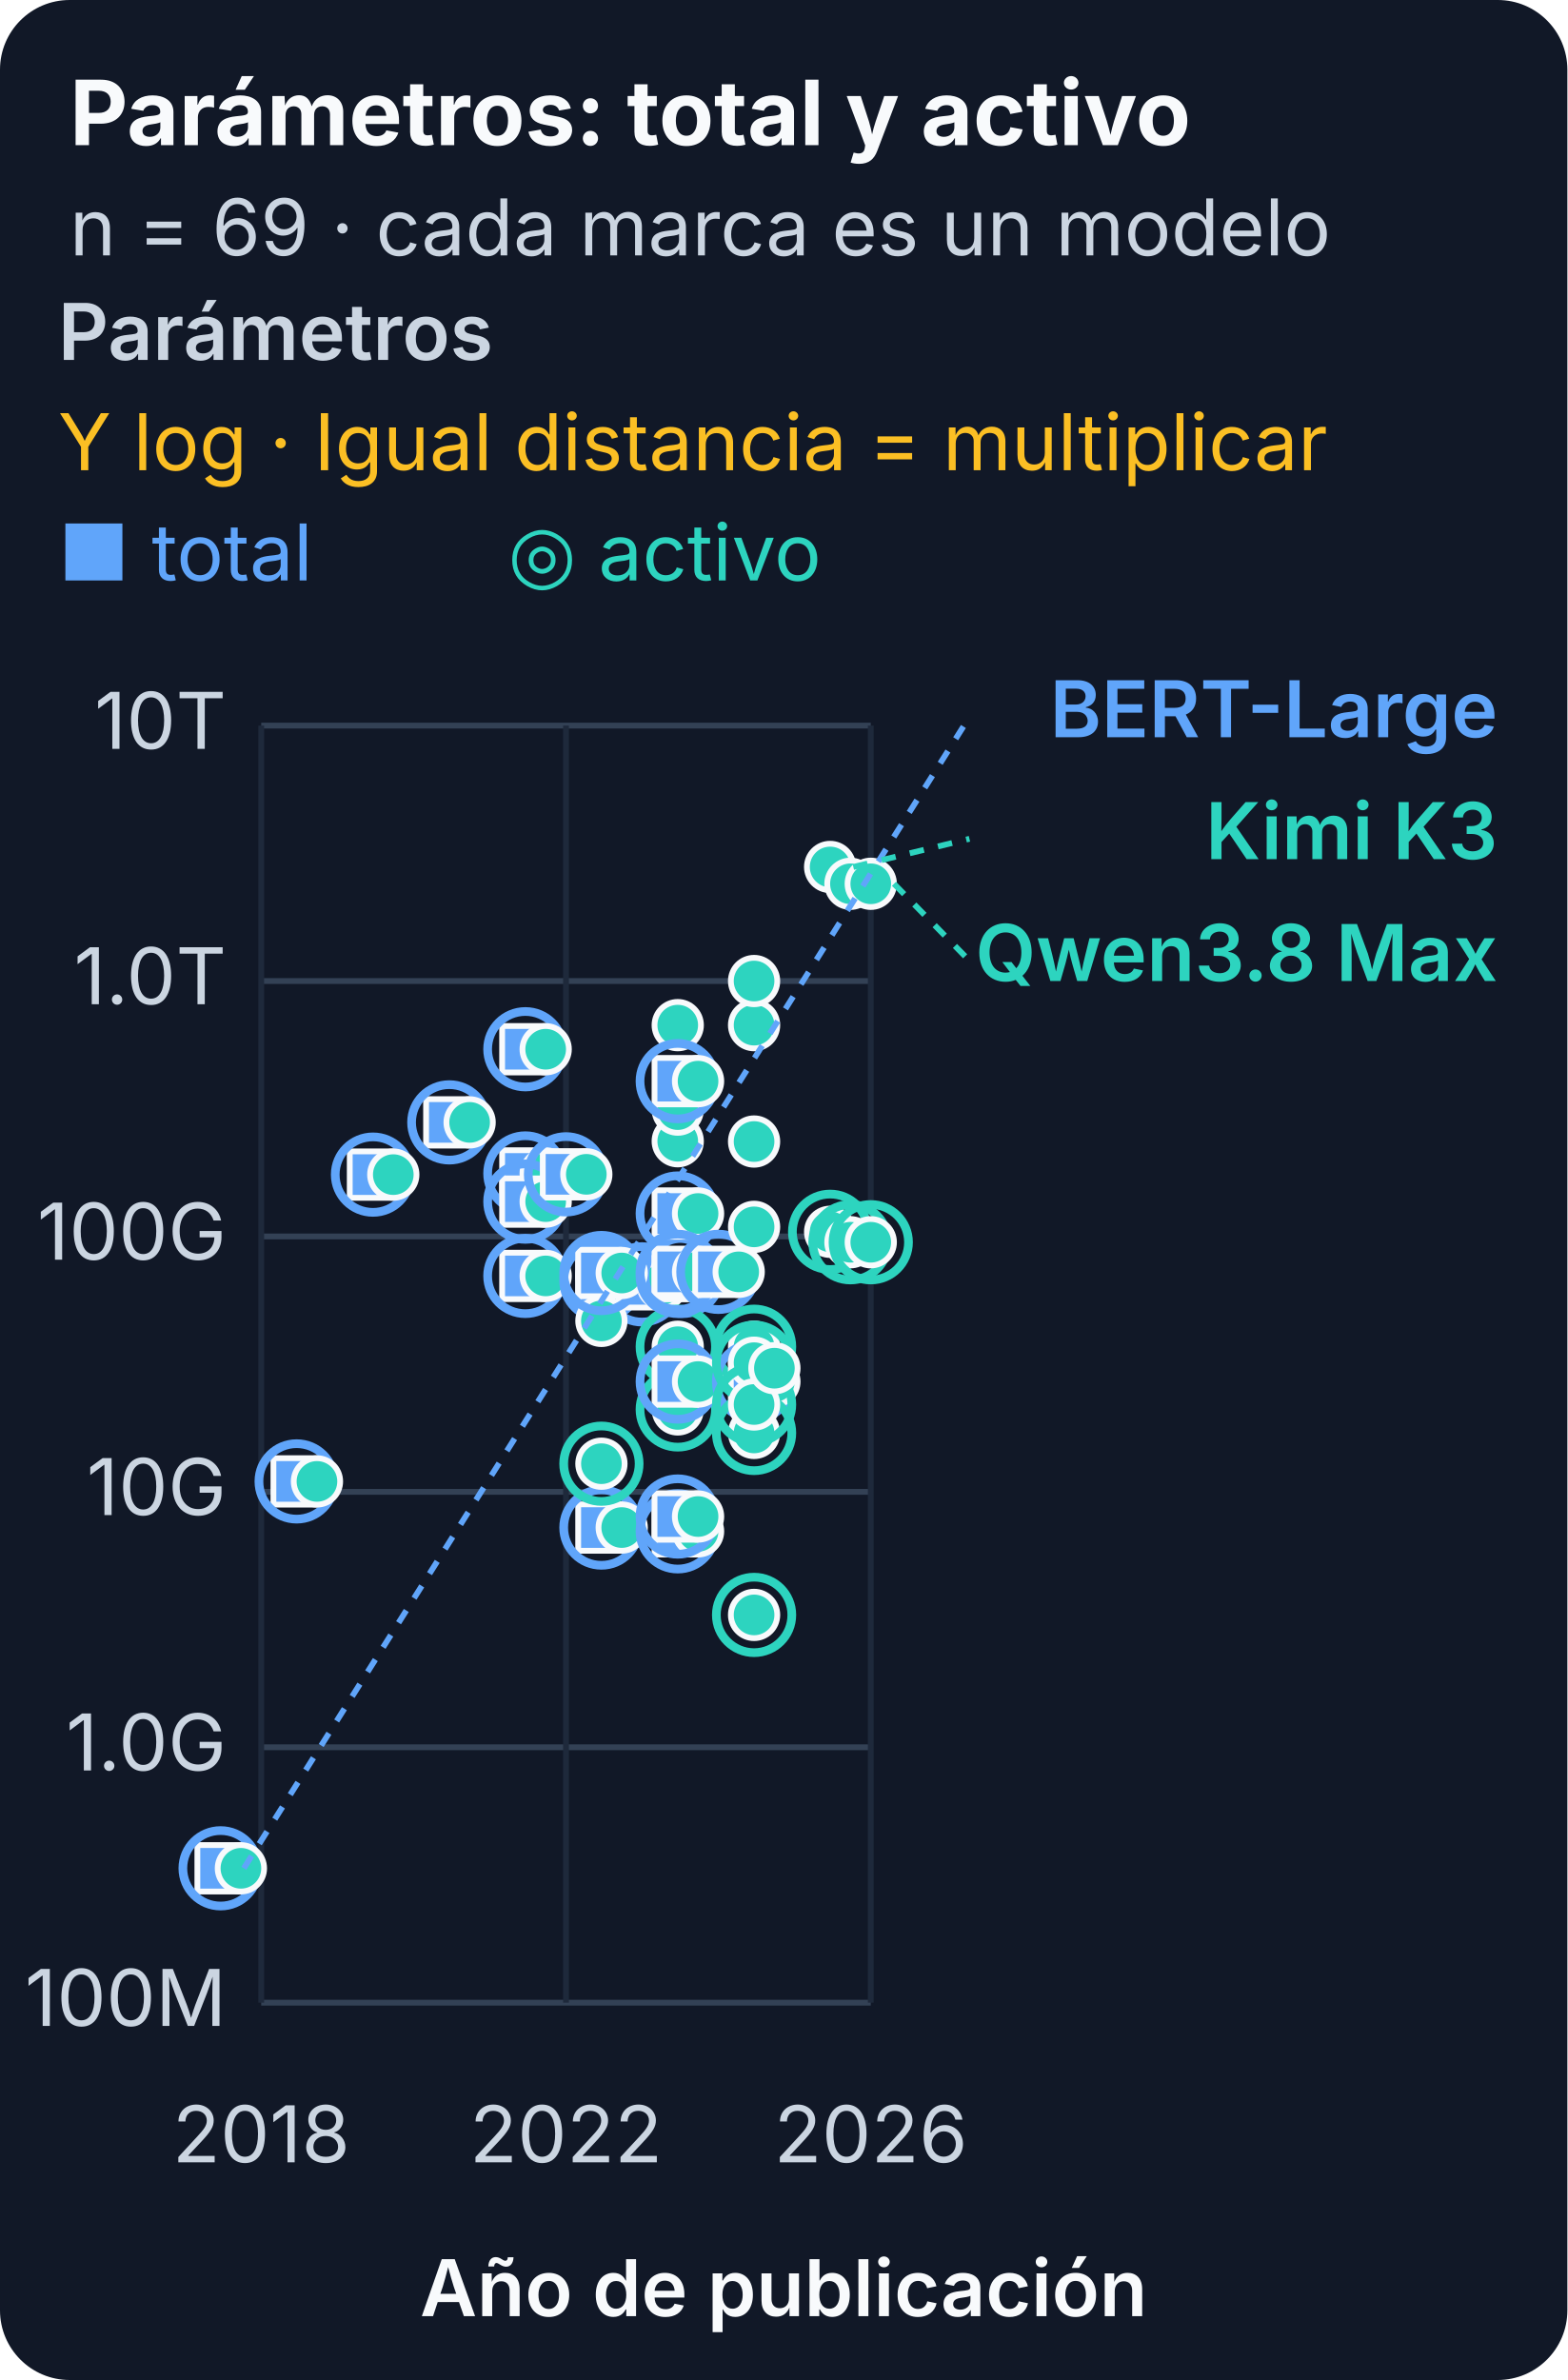
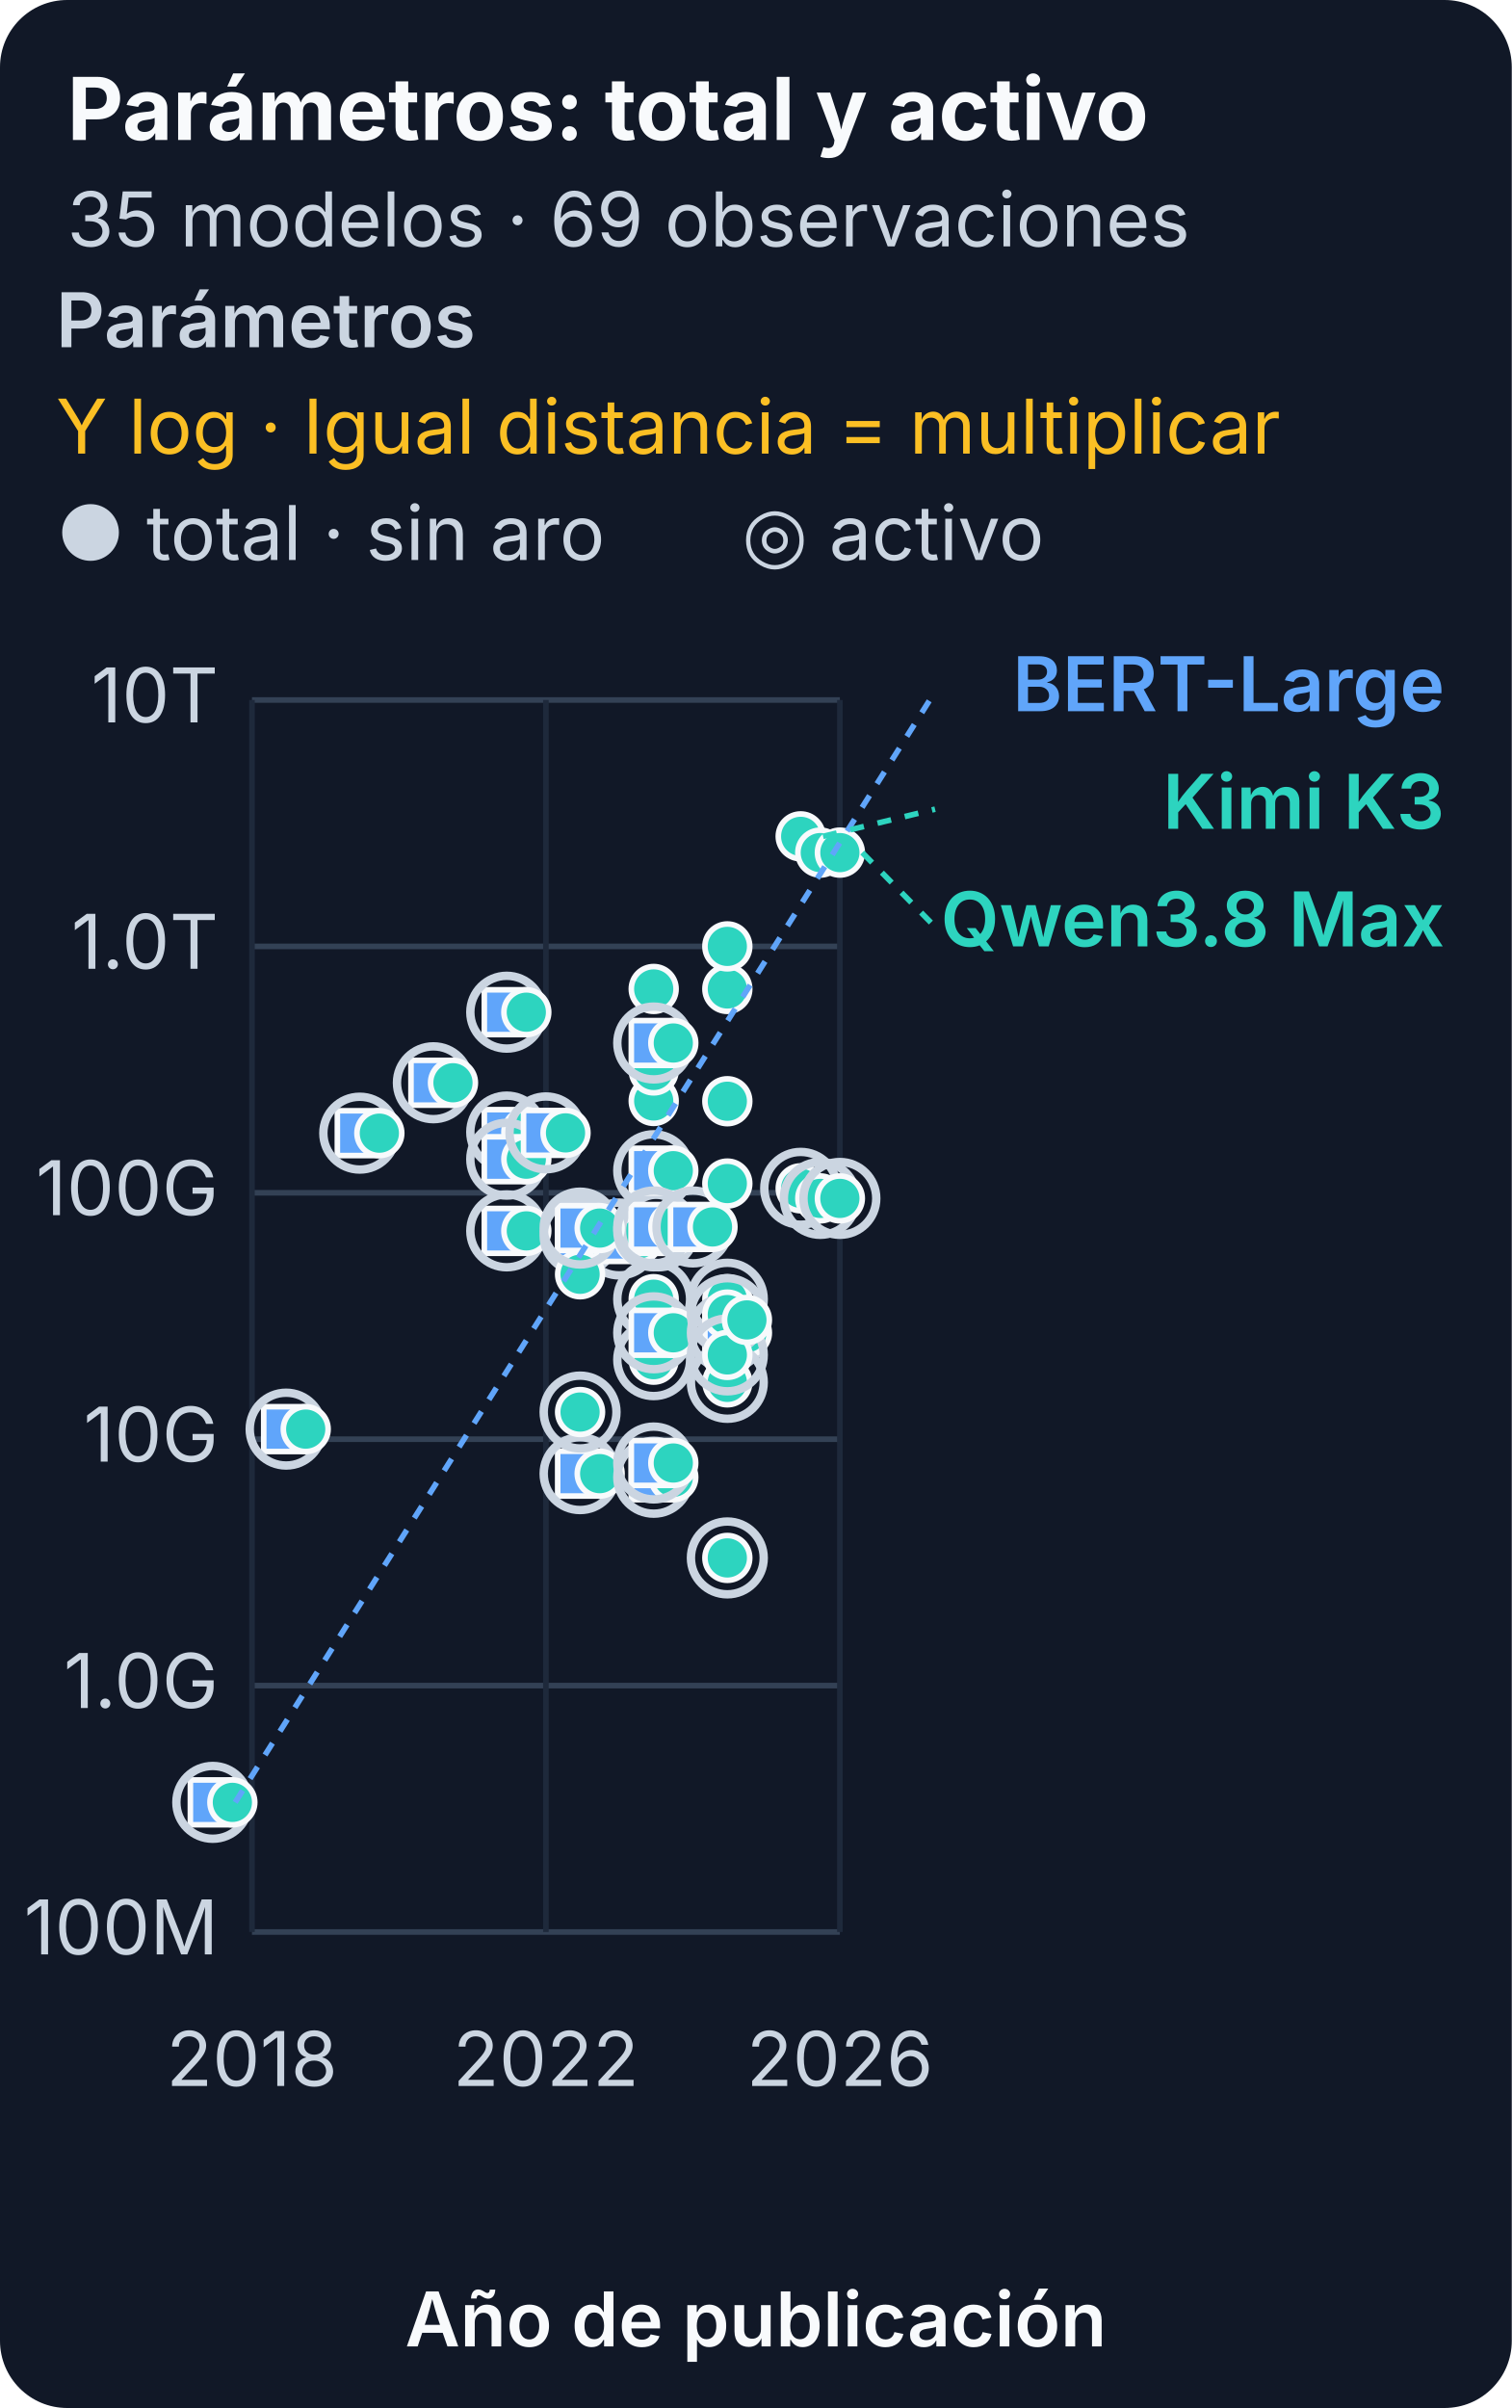
- <svg xmlns="http://www.w3.org/2000/svg" viewBox="0 0 540 820" role="img" aria-labelledby="title desc" style="max-width:100%;height:auto">
-   <rect width="540" height="820" rx="24" fill="#111827" />
+ <svg xmlns="http://www.w3.org/2000/svg" viewBox="0 0 540 860" role="img" aria-labelledby="title desc" style="max-width:100%;height:auto">
+   <rect width="540" height="860" rx="24" fill="#111827" />
  <text x="24" y="50" font-size="31" font-family="system-ui, -apple-system, sans-serif" fill="#f8fafc" text-anchor="start" font-weight="700">Parámetros: total y activo</text>
-   <text x="24" y="88" font-size="27" font-family="system-ui, -apple-system, sans-serif" fill="#cbd5e1" text-anchor="start" font-weight="400">n = 69 · cada marca es un modelo</text>
-   <text x="20" y="200" font-size="27" font-family="system-ui, -apple-system, sans-serif" fill="#60a5fa" text-anchor="start" font-weight="400" data-legend="true" data-series="total">■ total</text>
-   <text x="175" y="200" font-size="27" font-family="system-ui, -apple-system, sans-serif" fill="#2dd4bf" text-anchor="start" font-weight="400" data-legend="true" data-series="active">◎ activo</text>
+   <text x="24" y="88" font-size="27" font-family="system-ui, -apple-system, sans-serif" fill="#cbd5e1" text-anchor="start" font-weight="400">35 modelos · 69 observaciones</text>
+   <text x="20" y="200" font-size="27" font-family="system-ui, -apple-system, sans-serif" fill="#cbd5e1" text-anchor="start" font-weight="400" data-legend="true" data-series="total" data-series-marker="single">● total · sin aro</text>
+   <text x="265" y="200" font-size="27" font-family="system-ui, -apple-system, sans-serif" fill="#cbd5e1" text-anchor="start" font-weight="400" data-legend="true" data-series="active" data-series-marker="outer-ring">◎ activo</text>
  <line x1="90" x2="300" y1="690.0" y2="690.0" stroke="#334155" stroke-width="2" />
  <text x="78" y="698.0" font-size="27" font-family="system-ui, -apple-system, sans-serif" fill="#cbd5e1" text-anchor="end" font-weight="400" data-axis-label="true">100M</text>
  <line x1="90" x2="300" y1="602.0" y2="602.0" stroke="#334155" stroke-width="2" />
  <text x="78" y="610.0" font-size="27" font-family="system-ui, -apple-system, sans-serif" fill="#cbd5e1" text-anchor="end" font-weight="400" data-axis-label="true">1.0G</text>
  <line x1="90" x2="300" y1="514.0" y2="514.0" stroke="#334155" stroke-width="2" />
  <text x="78" y="522.0" font-size="27" font-family="system-ui, -apple-system, sans-serif" fill="#cbd5e1" text-anchor="end" font-weight="400" data-axis-label="true">10G</text>
  <line x1="90" x2="300" y1="426.0" y2="426.0" stroke="#334155" stroke-width="2" />
  <text x="78" y="434.0" font-size="27" font-family="system-ui, -apple-system, sans-serif" fill="#cbd5e1" text-anchor="end" font-weight="400" data-axis-label="true">100G</text>
  <line x1="90" x2="300" y1="338.0" y2="338.0" stroke="#334155" stroke-width="2" />
  <text x="78" y="346.0" font-size="27" font-family="system-ui, -apple-system, sans-serif" fill="#cbd5e1" text-anchor="end" font-weight="400" data-axis-label="true">1.0T</text>
  <line x1="90" x2="300" y1="250.0" y2="250.0" stroke="#334155" stroke-width="2" />
  <text x="78" y="258.0" font-size="27" font-family="system-ui, -apple-system, sans-serif" fill="#cbd5e1" text-anchor="end" font-weight="400" data-axis-label="true">10T</text>
  <line x1="90.0" x2="90.0" y1="250" y2="690" stroke="#1e293b" stroke-width="2" />
  <text x="90.0" y="745" font-size="27" font-family="system-ui, -apple-system, sans-serif" fill="#cbd5e1" text-anchor="middle" font-weight="400" data-axis-label="true">2018</text>
  <line x1="195.0" x2="195.0" y1="250" y2="690" stroke="#1e293b" stroke-width="2" />
  <text x="195.0" y="745" font-size="27" font-family="system-ui, -apple-system, sans-serif" fill="#cbd5e1" text-anchor="middle" font-weight="400" data-axis-label="true">2022</text>
  <line x1="300.0" x2="300.0" y1="250" y2="690" stroke="#1e293b" stroke-width="2" />
  <text x="300.0" y="745" font-size="27" font-family="system-ui, -apple-system, sans-serif" fill="#cbd5e1" text-anchor="middle" font-weight="400" data-axis-label="true">2026</text>
-   <text x="270.0" y="798" font-size="27" font-family="system-ui, -apple-system, sans-serif" fill="#f8fafc" text-anchor="middle" font-weight="600">Año de publicación</text>
+   <text x="270.0" y="838" font-size="27" font-family="system-ui, -apple-system, sans-serif" fill="#f8fafc" text-anchor="middle" font-weight="600">Año de publicación</text>
  <text x="20" y="124" font-size="27" font-family="system-ui, -apple-system, sans-serif" fill="#cbd5e1" text-anchor="start" font-weight="600" data-axis-label="true">Parámetros</text>
  <text x="20" y="162" font-size="27" font-family="system-ui, -apple-system, sans-serif" fill="#fbbf24" text-anchor="start" font-weight="400" data-axis-label="true">Y log · Igual distancia = multiplicar</text>
  <g data-quantitative="true" data-model-id="DM_BERT_LARGE" data-status="DERIVED" data-source-ids="S_DASH_GOOGLE_BERT_REPORT" data-value="336000000" data-unit="parameter_per_token" data-claim-scope="published_parameter_counts" data-marker="square" data-series="active" data-series-marker="outer-ring" aria-label="DM_BERT_LARGE: 336000000 parameter_per_token, DERIVED">
    <rect fill="#60a5fa" stroke="#f8fafc" stroke-width="2" x="68.0" y="635.7" width="16" height="16" />
-     <circle cx="76.0" cy="643.7" r="13" fill="none" stroke="#60a5fa" stroke-width="3" />
+     <circle data-series-ring="true" cx="76.0" cy="643.7" r="13" fill="none" stroke="#cbd5e1" stroke-width="3" />
  </g>
  <g data-quantitative="true" data-model-id="DM_BERT_LARGE" data-status="FACT" data-source-ids="S_DASH_GOOGLE_BERT_REPORT" data-value="336000000" data-unit="parameter" data-claim-scope="published_parameter_counts" data-marker="circle" data-series="total" data-series-marker="single" aria-label="DM_BERT_LARGE: 336000000 parameter, FACT">
    <circle fill="#2dd4bf" stroke="#f8fafc" stroke-width="2" cx="83.0" cy="643.7" r="8" />
  </g>
  <g data-quantitative="true" data-model-id="DM_T5_11B" data-status="DERIVED" data-source-ids="S_DASH_GOOGLE_T5_REPORT" data-value="11000000000" data-unit="parameter_per_token" data-claim-scope="published_parameter_counts" data-marker="square" data-series="active" data-series-marker="outer-ring" aria-label="DM_T5_11B: 11000000000 parameter_per_token, DERIVED">
    <rect fill="#60a5fa" stroke="#f8fafc" stroke-width="2" x="94.2" y="502.4" width="16" height="16" />
-     <circle cx="102.2" cy="510.4" r="13" fill="none" stroke="#60a5fa" stroke-width="3" />
+     <circle data-series-ring="true" cx="102.2" cy="510.4" r="13" fill="none" stroke="#cbd5e1" stroke-width="3" />
  </g>
  <g data-quantitative="true" data-model-id="DM_T5_11B" data-status="FACT" data-source-ids="S_DASH_GOOGLE_T5_REPORT" data-value="11000000000" data-unit="parameter" data-claim-scope="published_parameter_counts" data-marker="circle" data-series="total" data-series-marker="single" aria-label="DM_T5_11B: 11000000000 parameter, FACT">
    <circle fill="#2dd4bf" stroke="#f8fafc" stroke-width="2" cx="109.2" cy="510.4" r="8" />
  </g>
  <g data-quantitative="true" data-model-id="DM_GPT3_175B" data-status="DERIVED" data-source-ids="S_OPENAI_GPT3_PAPER" data-value="174600000000" data-unit="parameter_per_token" data-claim-scope="published_parameter_counts" data-marker="square" data-series="active" data-series-marker="outer-ring" aria-label="DM_GPT3_175B: 174600000000 parameter_per_token, DERIVED">
    <rect fill="#60a5fa" stroke="#f8fafc" stroke-width="2" x="120.5" y="396.7" width="16" height="16" />
-     <circle cx="128.5" cy="404.7" r="13" fill="none" stroke="#60a5fa" stroke-width="3" />
+     <circle data-series-ring="true" cx="128.5" cy="404.7" r="13" fill="none" stroke="#cbd5e1" stroke-width="3" />
  </g>
  <g data-quantitative="true" data-model-id="DM_GPT3_175B" data-status="FACT" data-source-ids="S_OPENAI_GPT3_PAPER" data-value="174600000000" data-unit="parameter" data-claim-scope="published_parameter_counts" data-marker="circle" data-series="total" data-series-marker="single" aria-label="DM_GPT3_175B: 174600000000 parameter, FACT">
    <circle fill="#2dd4bf" stroke="#f8fafc" stroke-width="2" cx="135.5" cy="404.7" r="8" />
  </g>
  <g data-quantitative="true" data-model-id="DM_GOPHER_280B" data-status="DERIVED" data-source-ids="S_DASH_DEEPMIND_GOPHER_REPORT" data-value="280000000000" data-unit="parameter_per_token" data-claim-scope="published_parameter_counts" data-marker="square" data-series="active" data-series-marker="outer-ring" aria-label="DM_GOPHER_280B: 280000000000 parameter_per_token, DERIVED">
    <rect fill="#60a5fa" stroke="#f8fafc" stroke-width="2" x="146.8" y="378.7" width="16" height="16" />
-     <circle cx="154.8" cy="386.7" r="13" fill="none" stroke="#60a5fa" stroke-width="3" />
+     <circle data-series-ring="true" cx="154.8" cy="386.7" r="13" fill="none" stroke="#cbd5e1" stroke-width="3" />
  </g>
  <g data-quantitative="true" data-model-id="DM_GOPHER_280B" data-status="FACT" data-source-ids="S_DASH_DEEPMIND_GOPHER_REPORT" data-value="280000000000" data-unit="parameter" data-claim-scope="published_parameter_counts" data-marker="circle" data-series="total" data-series-marker="single" aria-label="DM_GOPHER_280B: 280000000000 parameter, FACT">
    <circle fill="#2dd4bf" stroke="#f8fafc" stroke-width="2" cx="161.8" cy="386.7" r="8" />
  </g>
  <g data-quantitative="true" data-model-id="DM_BLOOM_176B" data-status="DERIVED" data-source-ids="S_BIGSCIENCE_BLOOM_PAPER" data-value="176247000000" data-unit="parameter_per_token" data-claim-scope="published_parameter_counts" data-marker="square" data-series="active" data-series-marker="outer-ring" aria-label="DM_BLOOM_176B: 176247000000 parameter_per_token, DERIVED">
    <rect fill="#60a5fa" stroke="#f8fafc" stroke-width="2" x="173.0" y="396.3" width="16" height="16" />
-     <circle cx="181.0" cy="404.3" r="13" fill="none" stroke="#60a5fa" stroke-width="3" />
+     <circle data-series-ring="true" cx="181.0" cy="404.3" r="13" fill="none" stroke="#cbd5e1" stroke-width="3" />
  </g>
  <g data-quantitative="true" data-model-id="DM_BLOOM_176B" data-status="FACT" data-source-ids="S_BIGSCIENCE_BLOOM_PAPER" data-value="176247000000" data-unit="parameter" data-claim-scope="published_parameter_counts" data-marker="circle" data-series="total" data-series-marker="single" aria-label="DM_BLOOM_176B: 176247000000 parameter, FACT">
    <circle fill="#2dd4bf" stroke="#f8fafc" stroke-width="2" cx="188.0" cy="404.3" r="8" />
  </g>
  <g data-quantitative="true" data-model-id="DM_CHINCHILLA_70B" data-status="DERIVED" data-source-ids="S_DASH_DEEPMIND_CHINCHILLA_REPORT" data-value="70000000000" data-unit="parameter_per_token" data-claim-scope="published_parameter_counts" data-marker="square" data-series="active" data-series-marker="outer-ring" aria-label="DM_CHINCHILLA_70B: 70000000000 parameter_per_token, DERIVED">
    <rect fill="#60a5fa" stroke="#f8fafc" stroke-width="2" x="173.0" y="431.6" width="16" height="16" />
-     <circle cx="181.0" cy="439.6" r="13" fill="none" stroke="#60a5fa" stroke-width="3" />
+     <circle data-series-ring="true" cx="181.0" cy="439.6" r="13" fill="none" stroke="#cbd5e1" stroke-width="3" />
  </g>
  <g data-quantitative="true" data-model-id="DM_CHINCHILLA_70B" data-status="FACT" data-source-ids="S_DASH_DEEPMIND_CHINCHILLA_REPORT" data-value="70000000000" data-unit="parameter" data-claim-scope="published_parameter_counts" data-marker="circle" data-series="total" data-series-marker="single" aria-label="DM_CHINCHILLA_70B: 70000000000 parameter, FACT">
    <circle fill="#2dd4bf" stroke="#f8fafc" stroke-width="2" cx="188.0" cy="439.6" r="8" />
  </g>
  <g data-quantitative="true" data-model-id="DM_LAMDA_137B" data-status="DERIVED" data-source-ids="S_DASH_GOOGLE_LAMDA_REPORT" data-value="137000000000" data-unit="parameter_per_token" data-claim-scope="published_parameter_counts" data-marker="square" data-series="active" data-series-marker="outer-ring" aria-label="DM_LAMDA_137B: 137000000000 parameter_per_token, DERIVED">
    <rect fill="#60a5fa" stroke="#f8fafc" stroke-width="2" x="173.0" y="406.0" width="16" height="16" />
-     <circle cx="181.0" cy="414.0" r="13" fill="none" stroke="#60a5fa" stroke-width="3" />
+     <circle data-series-ring="true" cx="181.0" cy="414.0" r="13" fill="none" stroke="#cbd5e1" stroke-width="3" />
  </g>
  <g data-quantitative="true" data-model-id="DM_LAMDA_137B" data-status="FACT" data-source-ids="S_DASH_GOOGLE_LAMDA_REPORT" data-value="137000000000" data-unit="parameter" data-claim-scope="published_parameter_counts" data-marker="circle" data-series="total" data-series-marker="single" aria-label="DM_LAMDA_137B: 137000000000 parameter, FACT">
    <circle fill="#2dd4bf" stroke="#f8fafc" stroke-width="2" cx="188.0" cy="414.0" r="8" />
  </g>
  <g data-quantitative="true" data-model-id="DM_OPT_175B" data-status="DERIVED" data-source-ids="S_DASH_META_OPT_REPORT" data-value="175000000000" data-unit="parameter_per_token" data-claim-scope="published_parameter_counts" data-marker="square" data-series="active" data-series-marker="outer-ring" aria-label="DM_OPT_175B: 175000000000 parameter_per_token, DERIVED">
    <rect fill="#60a5fa" stroke="#f8fafc" stroke-width="2" x="187.0" y="396.6" width="16" height="16" />
-     <circle cx="195.0" cy="404.6" r="13" fill="none" stroke="#60a5fa" stroke-width="3" />
+     <circle data-series-ring="true" cx="195.0" cy="404.6" r="13" fill="none" stroke="#cbd5e1" stroke-width="3" />
  </g>
  <g data-quantitative="true" data-model-id="DM_OPT_175B" data-status="FACT" data-source-ids="S_DASH_META_OPT_REPORT" data-value="175000000000" data-unit="parameter" data-claim-scope="published_parameter_counts" data-marker="circle" data-series="total" data-series-marker="single" aria-label="DM_OPT_175B: 175000000000 parameter, FACT">
    <circle fill="#2dd4bf" stroke="#f8fafc" stroke-width="2" cx="202.0" cy="404.6" r="8" />
  </g>
  <g data-quantitative="true" data-model-id="DM_PALM_540B" data-status="DERIVED" data-source-ids="S_GOOGLE_PALM_PAPER" data-value="540350000000" data-unit="parameter_per_token" data-claim-scope="published_parameter_counts" data-marker="square" data-series="active" data-series-marker="outer-ring" aria-label="DM_PALM_540B: 540350000000 parameter_per_token, DERIVED">
    <rect fill="#60a5fa" stroke="#f8fafc" stroke-width="2" x="173.0" y="353.5" width="16" height="16" />
-     <circle cx="181.0" cy="361.5" r="13" fill="none" stroke="#60a5fa" stroke-width="3" />
+     <circle data-series-ring="true" cx="181.0" cy="361.5" r="13" fill="none" stroke="#cbd5e1" stroke-width="3" />
  </g>
  <g data-quantitative="true" data-model-id="DM_PALM_540B" data-status="FACT" data-source-ids="S_GOOGLE_PALM_PAPER" data-value="540350000000" data-unit="parameter" data-claim-scope="published_parameter_counts" data-marker="circle" data-series="total" data-series-marker="single" aria-label="DM_PALM_540B: 540350000000 parameter, FACT">
    <circle fill="#2dd4bf" stroke="#f8fafc" stroke-width="2" cx="188.0" cy="361.5" r="8" />
  </g>
  <g data-quantitative="true" data-model-id="DM_DEEPSEEK_LLM_67B" data-status="DERIVED" data-source-ids="S_DASH_DEEPSEEK_LLM_REPORT" data-value="67000000000" data-unit="parameter_per_token" data-claim-scope="published_parameter_counts" data-marker="square" data-series="active" data-series-marker="outer-ring" aria-label="DM_DEEPSEEK_LLM_67B: 67000000000 parameter_per_token, DERIVED">
    <rect fill="#60a5fa" stroke="#f8fafc" stroke-width="2" x="199.2" y="433.3" width="16" height="16" />
-     <circle cx="207.2" cy="441.3" r="13" fill="none" stroke="#60a5fa" stroke-width="3" />
+     <circle data-series-ring="true" cx="207.2" cy="441.3" r="13" fill="none" stroke="#cbd5e1" stroke-width="3" />
  </g>
  <g data-quantitative="true" data-model-id="DM_DEEPSEEK_LLM_67B" data-status="FACT" data-source-ids="S_DASH_DEEPSEEK_LLM_REPORT" data-value="67000000000" data-unit="parameter" data-claim-scope="published_parameter_counts" data-marker="circle" data-series="total" data-series-marker="single" aria-label="DM_DEEPSEEK_LLM_67B: 67000000000 parameter, FACT">
    <circle fill="#2dd4bf" stroke="#f8fafc" stroke-width="2" cx="214.2" cy="441.3" r="8" />
  </g>
  <g data-quantitative="true" data-model-id="DM_LLAMA1_65B" data-status="DERIVED" data-source-ids="S_DASH_META_LLAMA1_REPORT" data-value="65000000000" data-unit="parameter_per_token" data-claim-scope="published_parameter_counts" data-marker="square" data-series="active" data-series-marker="outer-ring" aria-label="DM_LLAMA1_65B: 65000000000 parameter_per_token, DERIVED">
    <rect fill="#60a5fa" stroke="#f8fafc" stroke-width="2" x="213.2" y="434.5" width="16" height="16" />
-     <circle cx="221.2" cy="442.5" r="13" fill="none" stroke="#60a5fa" stroke-width="3" />
+     <circle data-series-ring="true" cx="221.2" cy="442.5" r="13" fill="none" stroke="#cbd5e1" stroke-width="3" />
  </g>
  <g data-quantitative="true" data-model-id="DM_LLAMA1_65B" data-status="FACT" data-source-ids="S_DASH_META_LLAMA1_REPORT" data-value="65000000000" data-unit="parameter" data-claim-scope="published_parameter_counts" data-marker="circle" data-series="total" data-series-marker="single" aria-label="DM_LLAMA1_65B: 65000000000 parameter, FACT">
    <circle fill="#2dd4bf" stroke="#f8fafc" stroke-width="2" cx="228.2" cy="442.5" r="8" />
  </g>
  <g data-quantitative="true" data-model-id="DM_LLAMA2_70B" data-status="DERIVED" data-source-ids="S_DASH_META_LLAMA2_REPORT" data-value="70000000000" data-unit="parameter_per_token" data-claim-scope="published_parameter_counts" data-marker="square" data-series="active" data-series-marker="outer-ring" aria-label="DM_LLAMA2_70B: 70000000000 parameter_per_token, DERIVED">
    <rect fill="#60a5fa" stroke="#f8fafc" stroke-width="2" x="227.2" y="431.6" width="16" height="16" />
-     <circle cx="235.2" cy="439.6" r="13" fill="none" stroke="#60a5fa" stroke-width="3" />
+     <circle data-series-ring="true" cx="235.2" cy="439.6" r="13" fill="none" stroke="#cbd5e1" stroke-width="3" />
  </g>
  <g data-quantitative="true" data-model-id="DM_LLAMA2_70B" data-status="FACT" data-source-ids="S_DASH_META_LLAMA2_REPORT" data-value="70000000000" data-unit="parameter" data-claim-scope="published_parameter_counts" data-marker="circle" data-series="total" data-series-marker="single" aria-label="DM_LLAMA2_70B: 70000000000 parameter, FACT">
    <circle fill="#2dd4bf" stroke="#f8fafc" stroke-width="2" cx="207.2" cy="439.6" r="8" />
  </g>
  <g data-quantitative="true" data-model-id="DM_MISTRAL_7B_V01" data-status="DERIVED" data-source-ids="S_DASH_MISTRAL7_REPORT" data-value="7241732096" data-unit="parameter_per_token" data-claim-scope="published_parameter_counts" data-marker="square" data-series="active" data-series-marker="outer-ring" aria-label="DM_MISTRAL_7B_V01: 7241732096 parameter_per_token, DERIVED">
    <rect fill="#60a5fa" stroke="#f8fafc" stroke-width="2" x="199.2" y="518.3" width="16" height="16" />
-     <circle cx="207.2" cy="526.3" r="13" fill="none" stroke="#60a5fa" stroke-width="3" />
+     <circle data-series-ring="true" cx="207.2" cy="526.3" r="13" fill="none" stroke="#cbd5e1" stroke-width="3" />
  </g>
  <g data-quantitative="true" data-model-id="DM_MISTRAL_7B_V01" data-status="FACT" data-source-ids="S_DASH_MISTRAL7_REPORT" data-value="7241732096" data-unit="parameter" data-claim-scope="published_parameter_counts" data-marker="circle" data-series="total" data-series-marker="single" aria-label="DM_MISTRAL_7B_V01: 7241732096 parameter, FACT">
    <circle fill="#2dd4bf" stroke="#f8fafc" stroke-width="2" cx="214.2" cy="526.3" r="8" />
  </g>
  <g data-quantitative="true" data-model-id="DM_MIXTRAL_8X7B" data-status="FACT" data-source-ids="S_DASH_MIXTRAL_REPORT" data-value="12900000000" data-unit="parameter_per_token" data-claim-scope="published_parameter_counts" data-marker="circle" data-series="active" data-series-marker="outer-ring" aria-label="DM_MIXTRAL_8X7B: 12900000000 parameter_per_token, FACT">
    <circle fill="#2dd4bf" stroke="#f8fafc" stroke-width="2" cx="207.2" cy="504.3" r="8" />
-     <circle cx="207.2" cy="504.3" r="13" fill="none" stroke="#2dd4bf" stroke-width="3" />
+     <circle data-series-ring="true" cx="207.2" cy="504.3" r="13" fill="none" stroke="#cbd5e1" stroke-width="3" />
  </g>
  <g data-quantitative="true" data-model-id="DM_MIXTRAL_8X7B" data-status="FACT" data-source-ids="S_DASH_MIXTRAL_REPORT" data-value="46702792704" data-unit="parameter" data-claim-scope="published_parameter_counts" data-marker="circle" data-series="total" data-series-marker="single" aria-label="DM_MIXTRAL_8X7B: 46702792704 parameter, FACT">
    <circle fill="#2dd4bf" stroke="#f8fafc" stroke-width="2" cx="207.2" cy="455.1" r="8" />
  </g>
  <g data-quantitative="true" data-model-id="DM_QWEN_72B" data-status="DERIVED" data-source-ids="S_DASH_QWEN_REPORT" data-value="72000000000" data-unit="parameter_per_token" data-claim-scope="published_parameter_counts" data-marker="square" data-series="active" data-series-marker="outer-ring" aria-label="DM_QWEN_72B: 72000000000 parameter_per_token, DERIVED">
    <rect fill="#60a5fa" stroke="#f8fafc" stroke-width="2" x="199.2" y="430.6" width="16" height="16" />
-     <circle cx="207.2" cy="438.6" r="13" fill="none" stroke="#60a5fa" stroke-width="3" />
+     <circle data-series-ring="true" cx="207.2" cy="438.6" r="13" fill="none" stroke="#cbd5e1" stroke-width="3" />
  </g>
  <g data-quantitative="true" data-model-id="DM_QWEN_72B" data-status="FACT" data-source-ids="S_DASH_QWEN_REPORT" data-value="72000000000" data-unit="parameter" data-claim-scope="published_parameter_counts" data-marker="circle" data-series="total" data-series-marker="single" aria-label="DM_QWEN_72B: 72000000000 parameter, FACT">
    <circle fill="#2dd4bf" stroke="#f8fafc" stroke-width="2" cx="214.2" cy="438.6" r="8" />
  </g>
  <g data-quantitative="true" data-model-id="DM_DEEPSEEK_V2" data-status="FACT" data-source-ids="S_DASH_DEEPSEEK_V2_REPORT" data-value="21000000000" data-unit="parameter_per_token" data-claim-scope="published_parameter_counts" data-marker="circle" data-series="active" data-series-marker="outer-ring" aria-label="DM_DEEPSEEK_V2: 21000000000 parameter_per_token, FACT">
    <circle fill="#2dd4bf" stroke="#f8fafc" stroke-width="2" cx="233.5" cy="485.6" r="8" />
-     <circle cx="233.5" cy="485.6" r="13" fill="none" stroke="#2dd4bf" stroke-width="3" />
+     <circle data-series-ring="true" cx="233.5" cy="485.6" r="13" fill="none" stroke="#cbd5e1" stroke-width="3" />
  </g>
  <g data-quantitative="true" data-model-id="DM_DEEPSEEK_V2" data-status="FACT" data-source-ids="S_DASH_DEEPSEEK_V2_REPORT" data-value="236000000000" data-unit="parameter" data-claim-scope="published_parameter_counts" data-marker="circle" data-series="total" data-series-marker="single" aria-label="DM_DEEPSEEK_V2: 236000000000 parameter, FACT">
    <circle fill="#2dd4bf" stroke="#f8fafc" stroke-width="2" cx="233.5" cy="393.2" r="8" />
  </g>
  <g data-quantitative="true" data-model-id="DM_DEEPSEEK_V3" data-status="FACT" data-source-ids="S_DEEPSEEK_V3_PAPER" data-value="37000000000" data-unit="parameter_per_token" data-claim-scope="published_parameter_counts" data-marker="circle" data-series="active" data-series-marker="outer-ring" aria-label="DM_DEEPSEEK_V3: 37000000000 parameter_per_token, FACT">
    <circle fill="#2dd4bf" stroke="#f8fafc" stroke-width="2" cx="233.5" cy="464.0" r="8" />
-     <circle cx="233.5" cy="464.0" r="13" fill="none" stroke="#2dd4bf" stroke-width="3" />
+     <circle data-series-ring="true" cx="233.5" cy="464.0" r="13" fill="none" stroke="#cbd5e1" stroke-width="3" />
  </g>
  <g data-quantitative="true" data-model-id="DM_DEEPSEEK_V3" data-status="FACT" data-source-ids="S_DEEPSEEK_V3_PAPER" data-value="671000000000" data-unit="parameter" data-claim-scope="published_parameter_counts" data-marker="circle" data-series="total" data-series-marker="single" aria-label="DM_DEEPSEEK_V3: 671000000000 parameter, FACT">
    <circle fill="#2dd4bf" stroke="#f8fafc" stroke-width="2" cx="233.5" cy="353.2" r="8" />
  </g>
  <g data-quantitative="true" data-model-id="DM_GEMMA2_27B" data-status="DERIVED" data-source-ids="S_DASH_GOOGLE_GEMMA2_REPORT" data-value="27000000000" data-unit="parameter_per_token" data-claim-scope="published_parameter_counts" data-marker="square" data-series="active" data-series-marker="outer-ring" aria-label="DM_GEMMA2_27B: 27000000000 parameter_per_token, DERIVED">
    <rect fill="#60a5fa" stroke="#f8fafc" stroke-width="2" x="225.5" y="468.0" width="16" height="16" />
-     <circle cx="233.5" cy="476.0" r="13" fill="none" stroke="#60a5fa" stroke-width="3" />
+     <circle data-series-ring="true" cx="233.5" cy="476.0" r="13" fill="none" stroke="#cbd5e1" stroke-width="3" />
  </g>
  <g data-quantitative="true" data-model-id="DM_GEMMA2_27B" data-status="FACT" data-source-ids="S_DASH_GOOGLE_GEMMA2_REPORT" data-value="27000000000" data-unit="parameter" data-claim-scope="published_parameter_counts" data-marker="circle" data-series="total" data-series-marker="single" aria-label="DM_GEMMA2_27B: 27000000000 parameter, FACT">
    <circle fill="#2dd4bf" stroke="#f8fafc" stroke-width="2" cx="240.5" cy="476.0" r="8" />
  </g>
  <g data-quantitative="true" data-model-id="DM_GEMMA_7B" data-status="DERIVED" data-source-ids="S_DASH_GOOGLE_GEMMA1_CARD" data-value="7000000000" data-unit="parameter_per_token" data-claim-scope="published_parameter_counts" data-marker="square" data-series="active" data-series-marker="outer-ring" aria-label="DM_GEMMA_7B: 7000000000 parameter_per_token, DERIVED">
    <rect fill="#60a5fa" stroke="#f8fafc" stroke-width="2" x="225.5" y="519.6" width="16" height="16" />
-     <circle cx="233.5" cy="527.6" r="13" fill="none" stroke="#60a5fa" stroke-width="3" />
+     <circle data-series-ring="true" cx="233.5" cy="527.6" r="13" fill="none" stroke="#cbd5e1" stroke-width="3" />
  </g>
  <g data-quantitative="true" data-model-id="DM_GEMMA_7B" data-status="FACT" data-source-ids="S_DASH_GOOGLE_GEMMA1_CARD" data-value="7000000000" data-unit="parameter" data-claim-scope="published_parameter_counts" data-marker="circle" data-series="total" data-series-marker="single" aria-label="DM_GEMMA_7B: 7000000000 parameter, FACT">
    <circle fill="#2dd4bf" stroke="#f8fafc" stroke-width="2" cx="240.5" cy="527.6" r="8" />
  </g>
  <g data-quantitative="true" data-model-id="DM_GROK1" data-status="FACT" data-source-ids="S_DASH_XAI_GROK1_REPO" data-value="314000000000" data-unit="parameter" data-claim-scope="published_parameter_counts" data-marker="circle" data-series="total" data-series-marker="single" aria-label="DM_GROK1: 314000000000 parameter, FACT">
    <circle fill="#2dd4bf" stroke="#f8fafc" stroke-width="2" cx="233.5" cy="382.3" r="8" />
  </g>
  <g data-quantitative="true" data-model-id="DM_LLAMA31_405B" data-status="DERIVED" data-source-ids="S_META_LLAMA31_PAPER" data-value="405000000000" data-unit="parameter_per_token" data-claim-scope="published_parameter_counts" data-marker="square" data-series="active" data-series-marker="outer-ring" aria-label="DM_LLAMA31_405B: 405000000000 parameter_per_token, DERIVED">
    <rect fill="#60a5fa" stroke="#f8fafc" stroke-width="2" x="225.5" y="364.5" width="16" height="16" />
-     <circle cx="233.5" cy="372.5" r="13" fill="none" stroke="#60a5fa" stroke-width="3" />
+     <circle data-series-ring="true" cx="233.5" cy="372.5" r="13" fill="none" stroke="#cbd5e1" stroke-width="3" />
  </g>
  <g data-quantitative="true" data-model-id="DM_LLAMA31_405B" data-status="FACT" data-source-ids="S_META_LLAMA31_PAPER" data-value="405000000000" data-unit="parameter" data-claim-scope="published_parameter_counts" data-marker="circle" data-series="total" data-series-marker="single" aria-label="DM_LLAMA31_405B: 405000000000 parameter, FACT">
    <circle fill="#2dd4bf" stroke="#f8fafc" stroke-width="2" cx="240.5" cy="372.5" r="8" />
  </g>
  <g data-quantitative="true" data-model-id="DM_LLAMA31_70B" data-status="DERIVED" data-source-ids="S_META_LLAMA31_PAPER" data-value="70000000000" data-unit="parameter_per_token" data-claim-scope="published_parameter_counts" data-marker="square" data-series="active" data-series-marker="outer-ring" aria-label="DM_LLAMA31_70B: 70000000000 parameter_per_token, DERIVED">
    <rect fill="#60a5fa" stroke="#f8fafc" stroke-width="2" x="225.5" y="431.6" width="16" height="16" />
-     <circle cx="233.5" cy="439.6" r="13" fill="none" stroke="#60a5fa" stroke-width="3" />
+     <circle data-series-ring="true" cx="233.5" cy="439.6" r="13" fill="none" stroke="#cbd5e1" stroke-width="3" />
  </g>
  <g data-quantitative="true" data-model-id="DM_LLAMA31_70B" data-status="FACT" data-source-ids="S_META_LLAMA31_PAPER" data-value="70000000000" data-unit="parameter" data-claim-scope="published_parameter_counts" data-marker="circle" data-series="total" data-series-marker="single" aria-label="DM_LLAMA31_70B: 70000000000 parameter, FACT">
    <circle fill="#2dd4bf" stroke="#f8fafc" stroke-width="2" cx="240.5" cy="439.6" r="8" />
  </g>
  <g data-quantitative="true" data-model-id="DM_LLAMA31_8B" data-status="DERIVED" data-source-ids="S_META_LLAMA31_PAPER" data-value="8000000000" data-unit="parameter_per_token" data-claim-scope="published_parameter_counts" data-marker="square" data-series="active" data-series-marker="outer-ring" aria-label="DM_LLAMA31_8B: 8000000000 parameter_per_token, DERIVED">
    <rect fill="#60a5fa" stroke="#f8fafc" stroke-width="2" x="225.5" y="514.5" width="16" height="16" />
-     <circle cx="233.5" cy="522.5" r="13" fill="none" stroke="#60a5fa" stroke-width="3" />
+     <circle data-series-ring="true" cx="233.5" cy="522.5" r="13" fill="none" stroke="#cbd5e1" stroke-width="3" />
  </g>
  <g data-quantitative="true" data-model-id="DM_LLAMA31_8B" data-status="FACT" data-source-ids="S_META_LLAMA31_PAPER" data-value="8000000000" data-unit="parameter" data-claim-scope="published_parameter_counts" data-marker="circle" data-series="total" data-series-marker="single" aria-label="DM_LLAMA31_8B: 8000000000 parameter, FACT">
    <circle fill="#2dd4bf" stroke="#f8fafc" stroke-width="2" cx="240.5" cy="522.5" r="8" />
  </g>
  <g data-quantitative="true" data-model-id="DM_MISTRAL_LARGE2_2407" data-status="DERIVED" data-source-ids="S_DASH_MISTRAL_LARGE2_CARD" data-value="123000000000" data-unit="parameter_per_token" data-claim-scope="published_parameter_counts" data-marker="square" data-series="active" data-series-marker="outer-ring" aria-label="DM_MISTRAL_LARGE2_2407: 123000000000 parameter_per_token, DERIVED">
    <rect fill="#60a5fa" stroke="#f8fafc" stroke-width="2" x="225.5" y="410.1" width="16" height="16" />
-     <circle cx="233.5" cy="418.1" r="13" fill="none" stroke="#60a5fa" stroke-width="3" />
+     <circle data-series-ring="true" cx="233.5" cy="418.1" r="13" fill="none" stroke="#cbd5e1" stroke-width="3" />
  </g>
  <g data-quantitative="true" data-model-id="DM_MISTRAL_LARGE2_2407" data-status="FACT" data-source-ids="S_DASH_MISTRAL_LARGE2_CARD" data-value="123000000000" data-unit="parameter" data-claim-scope="published_parameter_counts" data-marker="circle" data-series="total" data-series-marker="single" aria-label="DM_MISTRAL_LARGE2_2407: 123000000000 parameter, FACT">
    <circle fill="#2dd4bf" stroke="#f8fafc" stroke-width="2" cx="240.5" cy="418.1" r="8" />
  </g>
  <g data-quantitative="true" data-model-id="DM_QWEN25_72B" data-status="DERIVED" data-source-ids="S_DASH_QWEN25_REPORT" data-value="72700000000" data-unit="parameter_per_token" data-claim-scope="published_parameter_counts" data-marker="square" data-series="active" data-series-marker="outer-ring" aria-label="DM_QWEN25_72B: 72700000000 parameter_per_token, DERIVED">
    <rect fill="#60a5fa" stroke="#f8fafc" stroke-width="2" x="225.5" y="430.2" width="16" height="16" />
-     <circle cx="233.5" cy="438.2" r="13" fill="none" stroke="#60a5fa" stroke-width="3" />
+     <circle data-series-ring="true" cx="233.5" cy="438.2" r="13" fill="none" stroke="#cbd5e1" stroke-width="3" />
  </g>
  <g data-quantitative="true" data-model-id="DM_QWEN25_72B" data-status="FACT" data-source-ids="S_DASH_QWEN25_REPORT" data-value="72700000000" data-unit="parameter" data-claim-scope="published_parameter_counts" data-marker="circle" data-series="total" data-series-marker="single" aria-label="DM_QWEN25_72B: 72700000000 parameter, FACT">
    <circle fill="#2dd4bf" stroke="#f8fafc" stroke-width="2" cx="240.5" cy="438.2" r="8" />
  </g>
  <g data-quantitative="true" data-model-id="DM_QWEN2_72B" data-status="DERIVED" data-source-ids="S_DASH_QWEN2_REPORT" data-value="72710000000" data-unit="parameter_per_token" data-claim-scope="published_parameter_counts" data-marker="square" data-series="active" data-series-marker="outer-ring" aria-label="DM_QWEN2_72B: 72710000000 parameter_per_token, DERIVED">
    <rect fill="#60a5fa" stroke="#f8fafc" stroke-width="2" x="239.5" y="430.2" width="16" height="16" />
-     <circle cx="247.5" cy="438.2" r="13" fill="none" stroke="#60a5fa" stroke-width="3" />
+     <circle data-series-ring="true" cx="247.5" cy="438.2" r="13" fill="none" stroke="#cbd5e1" stroke-width="3" />
  </g>
  <g data-quantitative="true" data-model-id="DM_QWEN2_72B" data-status="FACT" data-source-ids="S_DASH_QWEN2_REPORT" data-value="72710000000" data-unit="parameter" data-claim-scope="published_parameter_counts" data-marker="circle" data-series="total" data-series-marker="single" aria-label="DM_QWEN2_72B: 72710000000 parameter, FACT">
    <circle fill="#2dd4bf" stroke="#f8fafc" stroke-width="2" cx="254.5" cy="438.2" r="8" />
  </g>
  <g data-quantitative="true" data-model-id="DM_DEEPSEEK_R1" data-status="FACT" data-source-ids="S_DASH_DEEPSEEK_R1_REPORT" data-value="37000000000" data-unit="parameter_per_token" data-claim-scope="published_parameter_counts" data-marker="circle" data-series="active" data-series-marker="outer-ring" aria-label="DM_DEEPSEEK_R1: 37000000000 parameter_per_token, FACT">
    <circle fill="#2dd4bf" stroke="#f8fafc" stroke-width="2" cx="259.8" cy="464.0" r="8" />
-     <circle cx="259.8" cy="464.0" r="13" fill="none" stroke="#2dd4bf" stroke-width="3" />
+     <circle data-series-ring="true" cx="259.8" cy="464.0" r="13" fill="none" stroke="#cbd5e1" stroke-width="3" />
  </g>
  <g data-quantitative="true" data-model-id="DM_DEEPSEEK_R1" data-status="FACT" data-source-ids="S_DASH_DEEPSEEK_R1_REPORT" data-value="671000000000" data-unit="parameter" data-claim-scope="published_parameter_counts" data-marker="circle" data-series="total" data-series-marker="single" aria-label="DM_DEEPSEEK_R1: 671000000000 parameter, FACT">
    <circle fill="#2dd4bf" stroke="#f8fafc" stroke-width="2" cx="259.8" cy="353.2" r="8" />
  </g>
  <g data-quantitative="true" data-model-id="DM_GEMMA3_27B" data-status="DERIVED" data-source-ids="S_DASH_GOOGLE_GEMMA3_REPORT" data-value="27000000000" data-unit="parameter_per_token" data-claim-scope="published_parameter_counts" data-marker="square" data-series="active" data-series-marker="outer-ring" aria-label="DM_GEMMA3_27B: 27000000000 parameter_per_token, DERIVED">
    <rect fill="#60a5fa" stroke="#f8fafc" stroke-width="2" x="251.8" y="468.0" width="16" height="16" />
-     <circle cx="259.8" cy="476.0" r="13" fill="none" stroke="#60a5fa" stroke-width="3" />
+     <circle data-series-ring="true" cx="259.8" cy="476.0" r="13" fill="none" stroke="#cbd5e1" stroke-width="3" />
  </g>
  <g data-quantitative="true" data-model-id="DM_GEMMA3_27B" data-status="FACT" data-source-ids="S_DASH_GOOGLE_GEMMA3_REPORT" data-value="27000000000" data-unit="parameter" data-claim-scope="published_parameter_counts" data-marker="circle" data-series="total" data-series-marker="single" aria-label="DM_GEMMA3_27B: 27000000000 parameter, FACT">
    <circle fill="#2dd4bf" stroke="#f8fafc" stroke-width="2" cx="266.8" cy="476.0" r="8" />
  </g>
  <g data-quantitative="true" data-model-id="DM_KIMI_K2" data-status="FACT" data-source-ids="S_DASH_MOONSHOT_KIMI_K2_REPORT" data-value="32000000000" data-unit="parameter_per_token" data-claim-scope="published_parameter_counts" data-marker="circle" data-series="active" data-series-marker="outer-ring" aria-label="DM_KIMI_K2: 32000000000 parameter_per_token, FACT">
    <circle fill="#2dd4bf" stroke="#f8fafc" stroke-width="2" cx="259.8" cy="469.5" r="8" />
-     <circle cx="259.8" cy="469.5" r="13" fill="none" stroke="#2dd4bf" stroke-width="3" />
+     <circle data-series-ring="true" cx="259.8" cy="469.5" r="13" fill="none" stroke="#cbd5e1" stroke-width="3" />
  </g>
  <g data-quantitative="true" data-model-id="DM_KIMI_K2" data-status="FACT" data-source-ids="S_DASH_MOONSHOT_KIMI_K2_REPORT" data-value="1000000000000" data-unit="parameter" data-claim-scope="published_parameter_counts" data-marker="circle" data-series="total" data-series-marker="single" aria-label="DM_KIMI_K2: 1000000000000 parameter, FACT">
    <circle fill="#2dd4bf" stroke="#f8fafc" stroke-width="2" cx="259.8" cy="338.0" r="8" />
  </g>
  <g data-quantitative="true" data-model-id="DM_LLAMA4_SCOUT" data-status="FACT" data-source-ids="S_DASH_META_LLAMA4_CARD" data-value="17000000000" data-unit="parameter_per_token" data-claim-scope="published_parameter_counts" data-marker="circle" data-series="active" data-series-marker="outer-ring" aria-label="DM_LLAMA4_SCOUT: 17000000000 parameter_per_token, FACT">
    <circle fill="#2dd4bf" stroke="#f8fafc" stroke-width="2" cx="259.8" cy="493.7" r="8" />
-     <circle cx="259.8" cy="493.7" r="13" fill="none" stroke="#2dd4bf" stroke-width="3" />
+     <circle data-series-ring="true" cx="259.8" cy="493.7" r="13" fill="none" stroke="#cbd5e1" stroke-width="3" />
  </g>
  <g data-quantitative="true" data-model-id="DM_LLAMA4_SCOUT" data-status="FACT" data-source-ids="S_DASH_META_LLAMA4_CARD" data-value="109000000000" data-unit="parameter" data-claim-scope="published_parameter_counts" data-marker="circle" data-series="total" data-series-marker="single" aria-label="DM_LLAMA4_SCOUT: 109000000000 parameter, FACT">
    <circle fill="#2dd4bf" stroke="#f8fafc" stroke-width="2" cx="259.8" cy="422.7" r="8" />
  </g>
  <g data-quantitative="true" data-model-id="DM_QWEN3_235B_A22B" data-status="FACT" data-source-ids="S_DASH_QWEN3_REPORT" data-value="22000000000" data-unit="parameter_per_token" data-claim-scope="published_parameter_counts" data-marker="circle" data-series="active" data-series-marker="outer-ring" aria-label="DM_QWEN3_235B_A22B: 22000000000 parameter_per_token, FACT">
    <circle fill="#2dd4bf" stroke="#f8fafc" stroke-width="2" cx="259.8" cy="483.9" r="8" />
-     <circle cx="259.8" cy="483.9" r="13" fill="none" stroke="#2dd4bf" stroke-width="3" />
+     <circle data-series-ring="true" cx="259.8" cy="483.9" r="13" fill="none" stroke="#cbd5e1" stroke-width="3" />
  </g>
  <g data-quantitative="true" data-model-id="DM_QWEN3_235B_A22B" data-status="FACT" data-source-ids="S_DASH_QWEN3_REPORT" data-value="235000000000" data-unit="parameter" data-claim-scope="published_parameter_counts" data-marker="circle" data-series="total" data-series-marker="single" aria-label="DM_QWEN3_235B_A22B: 235000000000 parameter, FACT">
    <circle fill="#2dd4bf" stroke="#f8fafc" stroke-width="2" cx="259.8" cy="393.3" r="8" />
  </g>
  <g data-quantitative="true" data-model-id="DM_QWEN3_30B_A3B" data-status="FACT" data-source-ids="S_DASH_QWEN3_REPORT" data-value="3300000000" data-unit="parameter_per_token" data-claim-scope="published_parameter_counts" data-marker="circle" data-series="active" data-series-marker="outer-ring" aria-label="DM_QWEN3_30B_A3B: 3300000000 parameter_per_token, FACT">
    <circle fill="#2dd4bf" stroke="#f8fafc" stroke-width="2" cx="259.8" cy="556.4" r="8" />
-     <circle cx="259.8" cy="556.4" r="13" fill="none" stroke="#2dd4bf" stroke-width="3" />
+     <circle data-series-ring="true" cx="259.8" cy="556.4" r="13" fill="none" stroke="#cbd5e1" stroke-width="3" />
  </g>
  <g data-quantitative="true" data-model-id="DM_QWEN3_30B_A3B" data-status="FACT" data-source-ids="S_DASH_QWEN3_REPORT" data-value="30500000000" data-unit="parameter" data-claim-scope="published_parameter_counts" data-marker="circle" data-series="total" data-series-marker="single" aria-label="DM_QWEN3_30B_A3B: 30500000000 parameter, FACT">
    <circle fill="#2dd4bf" stroke="#f8fafc" stroke-width="2" cx="266.8" cy="471.4" r="8" />
  </g>
  <g data-quantitative="true" data-model-id="DM_KIMI_K3" data-status="FACT" data-source-ids="S_MOONSHOT_KIMI_K3_PAPER" data-value="104200000000" data-unit="parameter_per_token" data-claim-scope="published_parameter_counts" data-marker="circle" data-series="active" data-series-marker="outer-ring" aria-label="DM_KIMI_K3: 104200000000 parameter_per_token, FACT">
    <circle fill="#2dd4bf" stroke="#f8fafc" stroke-width="2" cx="286.0" cy="424.4" r="8" />
-     <circle cx="286.0" cy="424.4" r="13" fill="none" stroke="#2dd4bf" stroke-width="3" />
+     <circle data-series-ring="true" cx="286.0" cy="424.4" r="13" fill="none" stroke="#cbd5e1" stroke-width="3" />
  </g>
  <g data-quantitative="true" data-model-id="DM_KIMI_K3" data-status="FACT" data-source-ids="S_MOONSHOT_KIMI_K3_PAPER" data-value="2800000000000" data-unit="parameter" data-claim-scope="published_parameter_counts" data-marker="circle" data-series="total" data-series-marker="single" aria-label="DM_KIMI_K3: 2800000000000 parameter, FACT">
    <circle fill="#2dd4bf" stroke="#f8fafc" stroke-width="2" cx="286.0" cy="298.7" r="8" />
  </g>
  <g data-quantitative="true" data-model-id="DM_QWEN38_24T_A95B" data-status="FACT" data-source-ids="S_QWEN38_MODELSCOPE" data-value="95000000000" data-unit="parameter_per_token" data-claim-scope="published_parameter_counts" data-marker="circle" data-series="active" data-series-marker="outer-ring" aria-label="DM_QWEN38_24T_A95B: 95000000000 parameter_per_token, FACT">
    <circle fill="#2dd4bf" stroke="#f8fafc" stroke-width="2" cx="293.0" cy="428.0" r="8" />
-     <circle cx="293.0" cy="428.0" r="13" fill="none" stroke="#2dd4bf" stroke-width="3" />
+     <circle data-series-ring="true" cx="293.0" cy="428.0" r="13" fill="none" stroke="#cbd5e1" stroke-width="3" />
  </g>
  <g data-quantitative="true" data-model-id="DM_QWEN38_24T_A95B" data-status="FACT" data-source-ids="S_QWEN38_MODELSCOPE" data-value="2400000000000" data-unit="parameter" data-claim-scope="published_parameter_counts" data-marker="circle" data-series="total" data-series-marker="single" aria-label="DM_QWEN38_24T_A95B: 2400000000000 parameter, FACT">
    <circle fill="#2dd4bf" stroke="#f8fafc" stroke-width="2" cx="293.0" cy="304.5" r="8" />
  </g>
  <g data-quantitative="true" data-model-id="DM_QWEN38_MAX_SERVICE" data-status="FACT" data-source-ids="S_QWEN38_ANNOUNCEMENT" data-value="95000000000" data-unit="parameter_per_token" data-claim-scope="published_parameter_counts" data-marker="circle" data-series="active" data-series-marker="outer-ring" aria-label="DM_QWEN38_MAX_SERVICE: 95000000000 parameter_per_token, FACT">
    <circle fill="#2dd4bf" stroke="#f8fafc" stroke-width="2" cx="300.0" cy="428.0" r="8" />
-     <circle cx="300.0" cy="428.0" r="13" fill="none" stroke="#2dd4bf" stroke-width="3" />
+     <circle data-series-ring="true" cx="300.0" cy="428.0" r="13" fill="none" stroke="#cbd5e1" stroke-width="3" />
  </g>
  <g data-quantitative="true" data-model-id="DM_QWEN38_MAX_SERVICE" data-status="FACT" data-source-ids="S_QWEN38_ANNOUNCEMENT" data-value="2400000000000" data-unit="parameter" data-claim-scope="published_parameter_counts" data-marker="circle" data-series="total" data-series-marker="single" aria-label="DM_QWEN38_MAX_SERVICE: 2400000000000 parameter, FACT">
    <circle fill="#2dd4bf" stroke="#f8fafc" stroke-width="2" cx="300.0" cy="304.5" r="8" />
  </g>
  <line x1="84.0" y1="643.7" x2="334.0" y2="247" stroke="#60a5fa" stroke-width="2" stroke-dasharray="5 5" data-leader="true" />
  <text x="516" y="254" font-size="27" font-family="system-ui, -apple-system, sans-serif" fill="#60a5fa" text-anchor="end" font-weight="600" data-direct-label="true">BERT-Large</text>
  <line x1="294.0" y1="298.7" x2="334.0" y2="289" stroke="#2dd4bf" stroke-width="2" stroke-dasharray="5 5" data-leader="true" />
  <text x="516" y="296" font-size="27" font-family="system-ui, -apple-system, sans-serif" fill="#2dd4bf" text-anchor="end" font-weight="600" data-direct-label="true">Kimi K3</text>
  <line x1="308.0" y1="304.5" x2="334.0" y2="331" stroke="#2dd4bf" stroke-width="2" stroke-dasharray="5 5" data-leader="true" />
  <text x="516" y="338" font-size="27" font-family="system-ui, -apple-system, sans-serif" fill="#2dd4bf" text-anchor="end" font-weight="600" data-direct-label="true">Qwen3.8 Max</text>
</svg>
